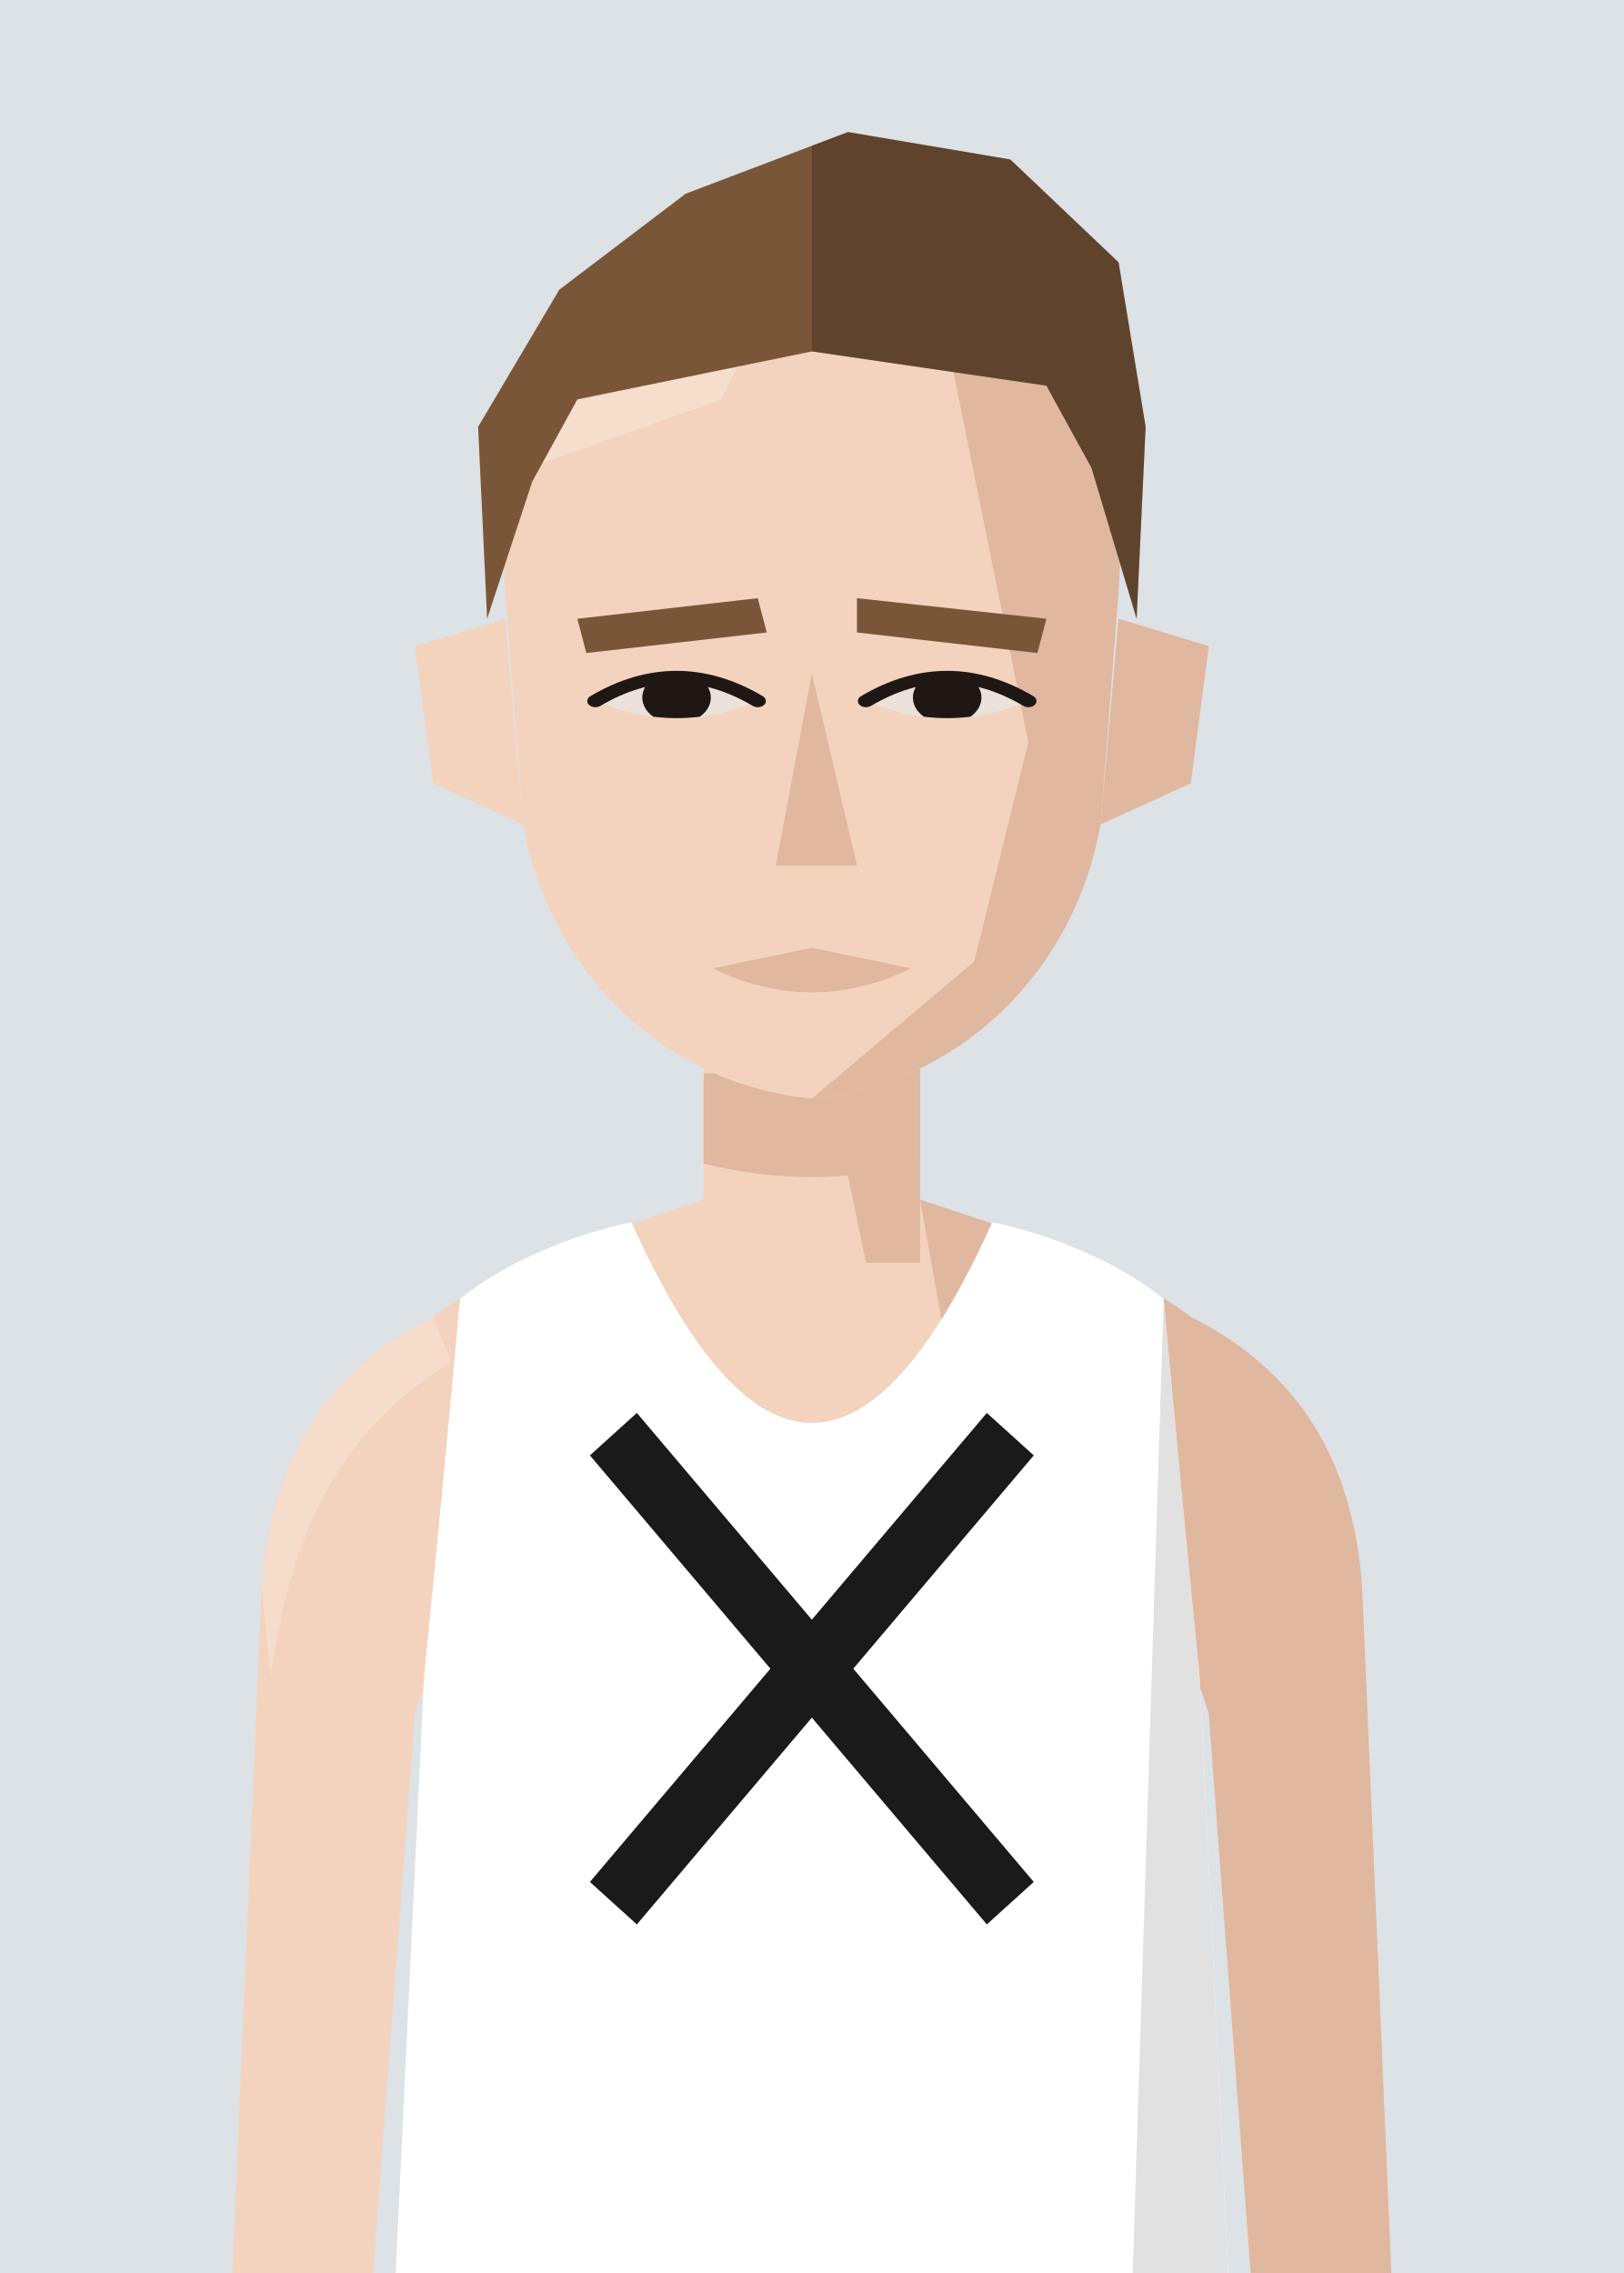
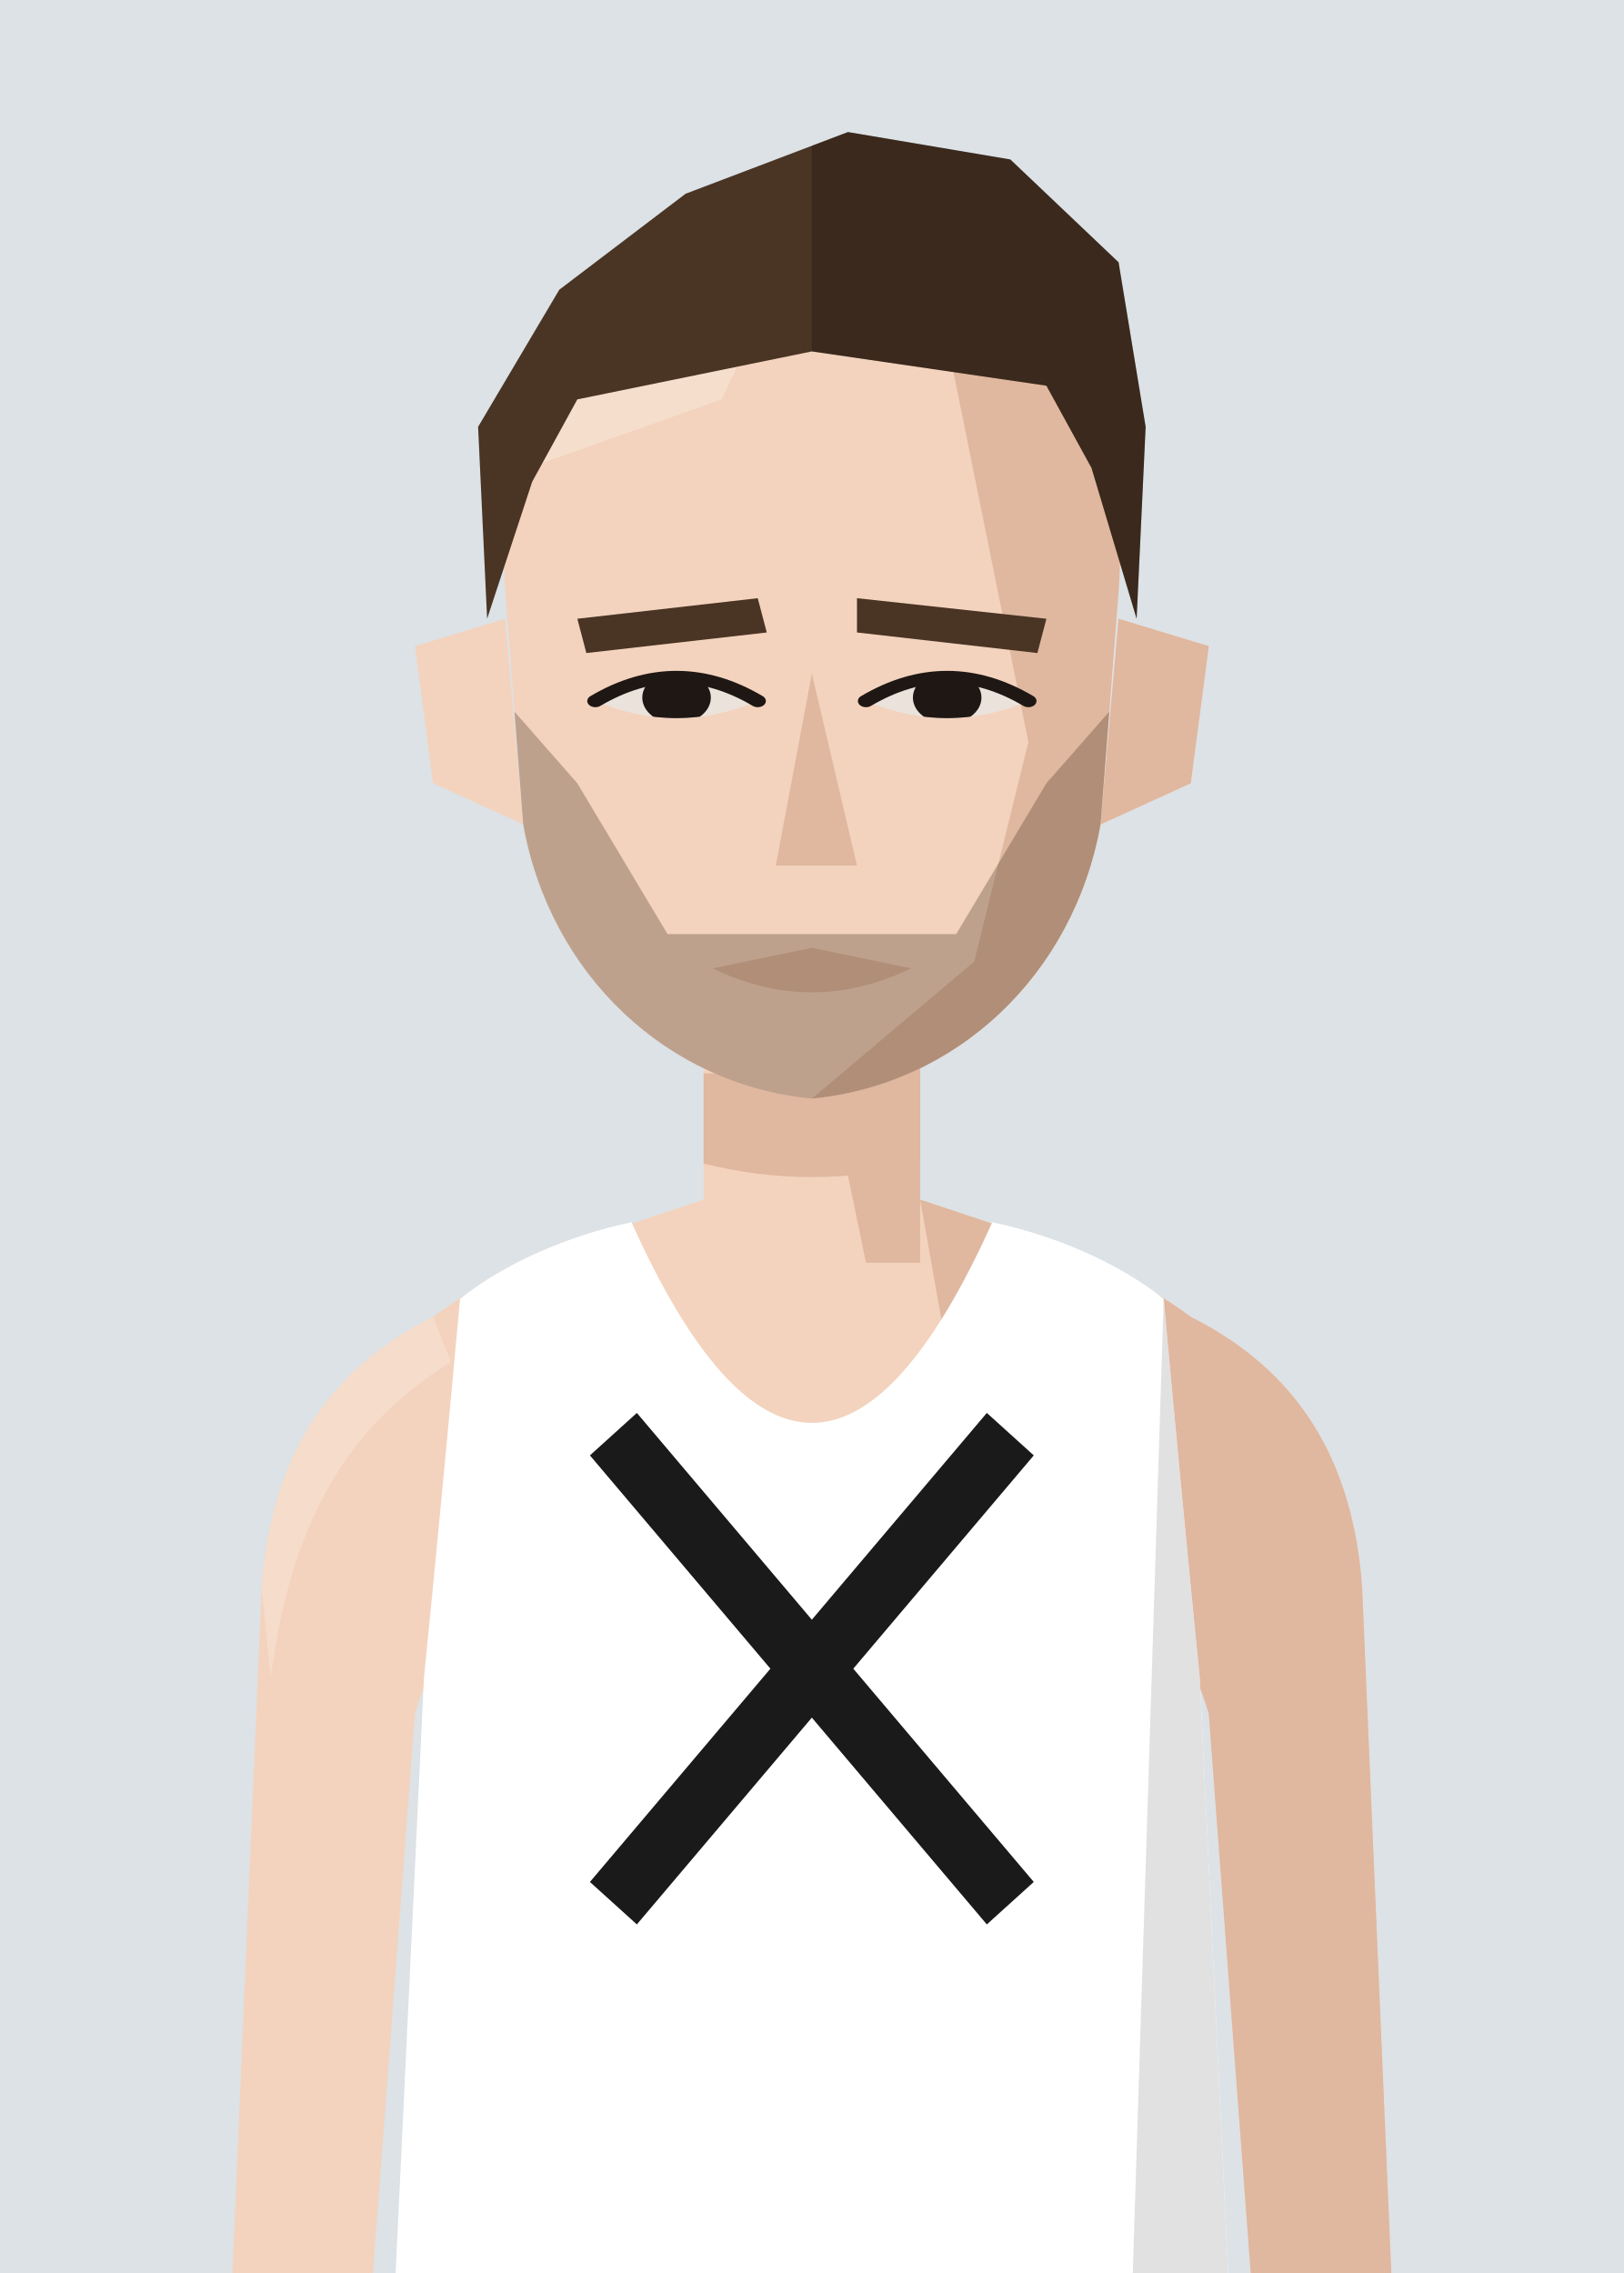
<svg xmlns="http://www.w3.org/2000/svg" viewBox="10 20 180 252">
  <defs>
    <clipPath id="vf">
      <path d="M53,330 L57,246 Q59,226 61,204 C66,200 73,197 80,195.5 Q100,240 120,195.5 C127,197 134,200 139,204 Q141,226 143,246 L147,330 Z" />
    </clipPath>
    <clipPath id="hf">
      <path d="M66,96 C64,58 80,40 100,40 C120,40 136,58 134,96 L132,130 C129,152 116,168 100,170 C84,168 71,152 68,130 Z" />
    </clipPath>
    <clipPath id="rf">
      <rect x="100" y="0" width="100" height="300" />
    </clipPath>
    <clipPath id="ef">
      <path d="M76,112 Q85,105 94,112 Q85,117 76,112 Z" />
      <path d="M106,112 Q115,105 124,112 Q115,117 106,112 Z" />
    </clipPath>
    <clipPath id="cf">
      <rect x="0" y="92" width="200" height="300" />
    </clipPath>
  </defs>
  <rect width="200" height="280" fill="#DCE2E6" />
  <g transform="translate(0,-40)">
    <rect x="88" y="171" width="24" height="37" fill="#F3D3BE" />
    <path d="M88,193 C76,197 66,200 58,206 C46,212 40,222 39,236 L35,330 L50,330 L56,250 Q59,240 64,238 L136,238 Q141,240 144,250 L150,330 L165,330 L161,236 C160,222 154,212 142,206 C134,200 124,197 112,193" fill="#F3D3BE" />
    <g fill="#E0B79F">
      <path d="M112,193 C124,197 134,200 142,206 C154,212 160,222 161,236 L165,330 L150,330 L144,250 Q141,240 136,238 L120,238 Z" />
      <path d="M58,206 C46,212 40,222 39,236 L40,246 C42,231 47,219 60,211 Z" fill="#F8E2D3" opacity=".6" />
      <polygon points="100,171 112,171 112,200 106,200" />
      <path d="M88,179 L112,179 L112,189 Q100,192 88,189 Z" />
    </g>
    <g transform="translate(0,83) scale(1,0.76) translate(0,-40)">
      <g fill="#F3D3BE">
        <path d="M66,100 L56,104 L58,124 L68,130 Z" />
        <path d="M134,100 L144,104 L142,124 L132,130 Z" />
        <path d="M66,96 C64,58 80,40 100,40 C120,40 136,58 134,96 L132,130 C129,152 116,168 100,170 C84,168 71,152 68,130 Z" />
      </g>
      <path d="M134,100 L144,104 L142,124 L132,130 Z" fill="#E0B79F" />
      <g clip-path="url(#hf)">
        <polygon points="112,40 140,40 140,180 100,180 100,170 118,150 124,118 120,92" fill="#E0B79F" />
        <polygon points="60,40 100,40 90,68 60,82" fill="#F8E2D3" opacity=".7" />
      </g>
-       <g fill="#7A5638">
+       <g fill="#4A3424">
        <polygon points="74,100 94,97 95,102 75,105" />
        <polygon points="105,97 126,100 125,105 105,102" />
      </g>
      <g fill="#EBE2DB">
        <path d="M76,112 Q85,105 94,112 Q85,117 76,112 Z" />
        <path d="M106,112 Q115,105 124,112 Q115,117 106,112 Z" />
      </g>
      <g clip-path="url(#ef)" fill="#1E1714">
        <circle cx="85" cy="111.5" r="3.8" />
        <circle cx="115" cy="111.5" r="3.8" />
      </g>
      <g fill="none" stroke="#1E1714" stroke-width="1.8" stroke-linecap="round">
        <path d="M76,112 Q85,105 94,112" />
        <path d="M106,112 Q115,105 124,112" />
      </g>
      <polygon points="100,108 105,136 96,136" fill="#E0B79F" />
      <path d="M89,151 L100,148 L111,151 Q100,158 89,151 Z" fill="#E0B79F" />
-       <g fill="#7A5638">
+       <g clip-path="url(#hf)" fill="#4A3424">
+         <path d="M66,112 L74,124 L84,146 L116,146 L126,124 L134,112 L134,180 L66,180 Z" opacity=".32" />
+       </g>
+       <g fill="#4A3424">
        <path d="M64,100 L63,72 L72,52 L86,38 L104,29 L122,33 L134,48 L137,72 L136,100 L131,78 L126,66 L100,61 L74,68 L69,80 Z" />
        <g clip-path="url(#rf)" fill="#000" opacity=".22">
          <path d="M64,100 L63,72 L72,52 L86,38 L104,29 L122,33 L134,48 L137,72 L136,100 L131,78 L126,66 L100,61 L74,68 L69,80 Z" />
        </g>
      </g>
    </g>
    <g clip-path="url(#vf)">
      <path d="M53,330 L57,246 Q59,226 61,204 C66,200 73,197 80,195.5 Q100,240 120,195.5 C127,197 134,200 139,204 Q141,226 143,246 L147,330 Z" fill="#ffffff" />
      <g transform="matrix(6.2857 0 0 6.5 37.14 193)">
        <g stroke="#1a1a1a" stroke-width="1.1" stroke-linecap="butt">
          <line x1="6.5" y1="4" x2="13.5" y2="12" />
          <line x1="13.5" y1="4" x2="6.5" y2="12" />
        </g>
      </g>
      <path d="M139,204 Q141,226 143,246 L147,330 L135,330 Z" fill="#000" opacity="0.12" />
    </g>
  </g>
</svg>
